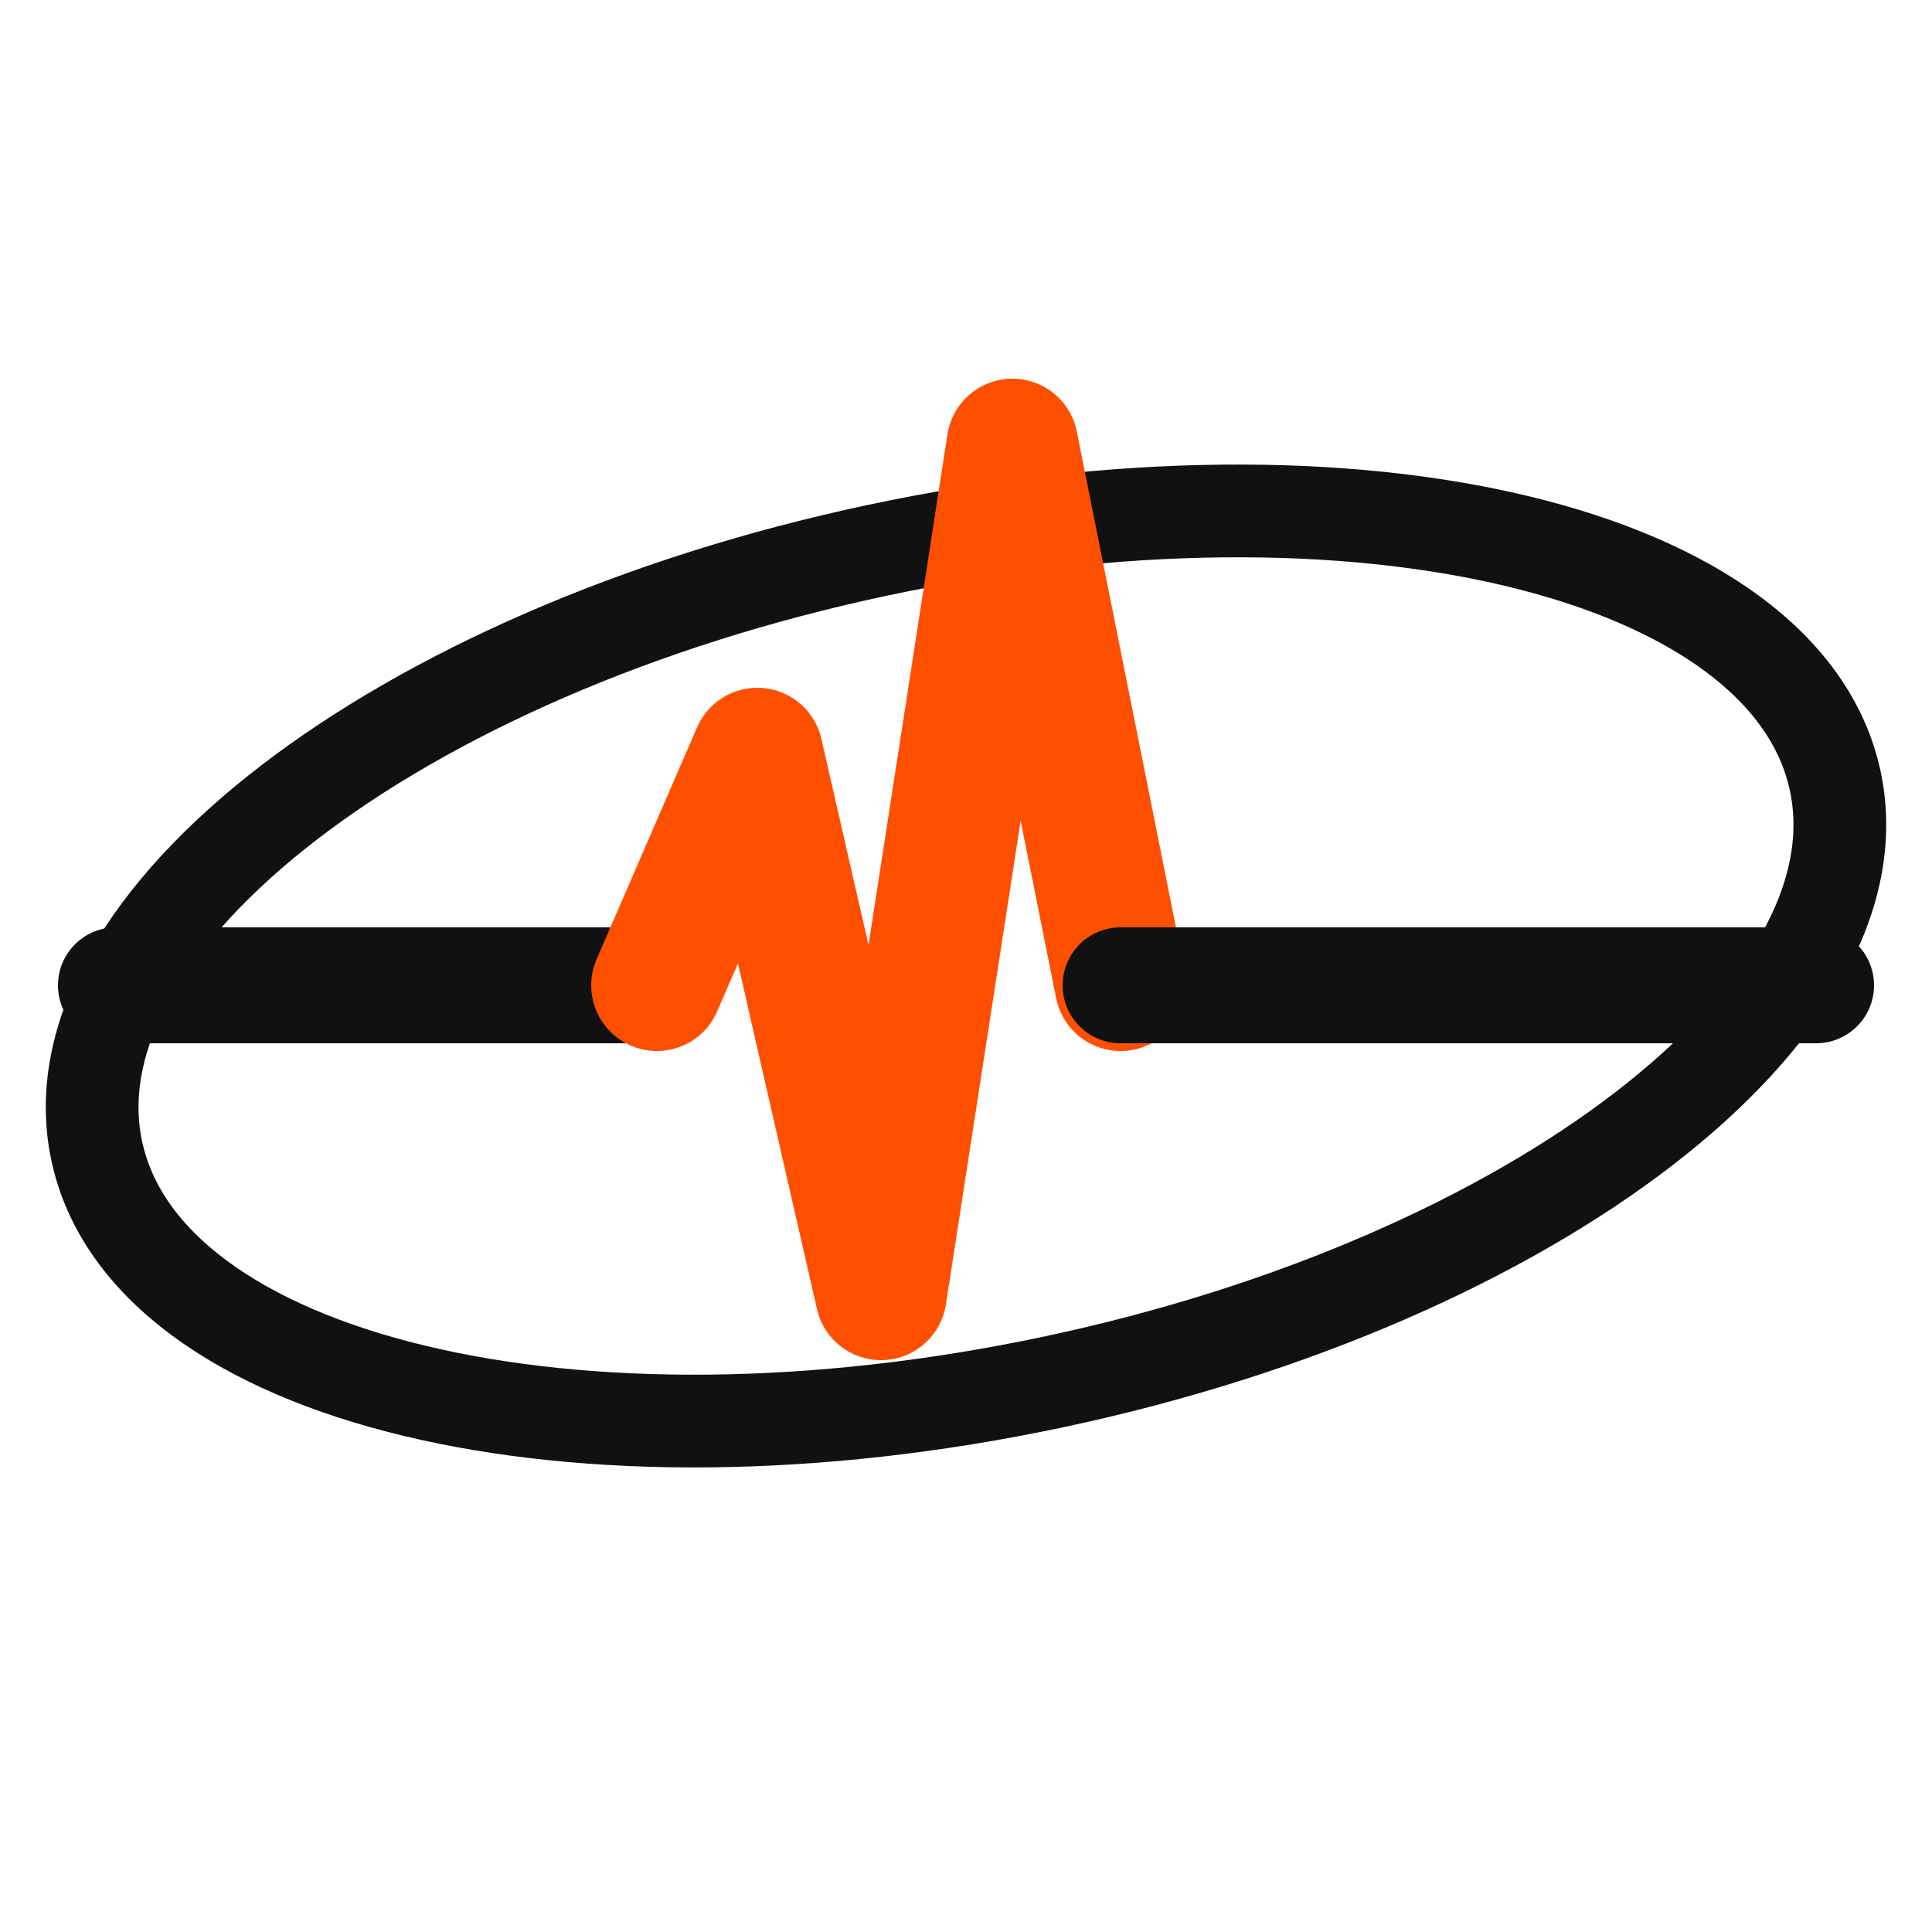
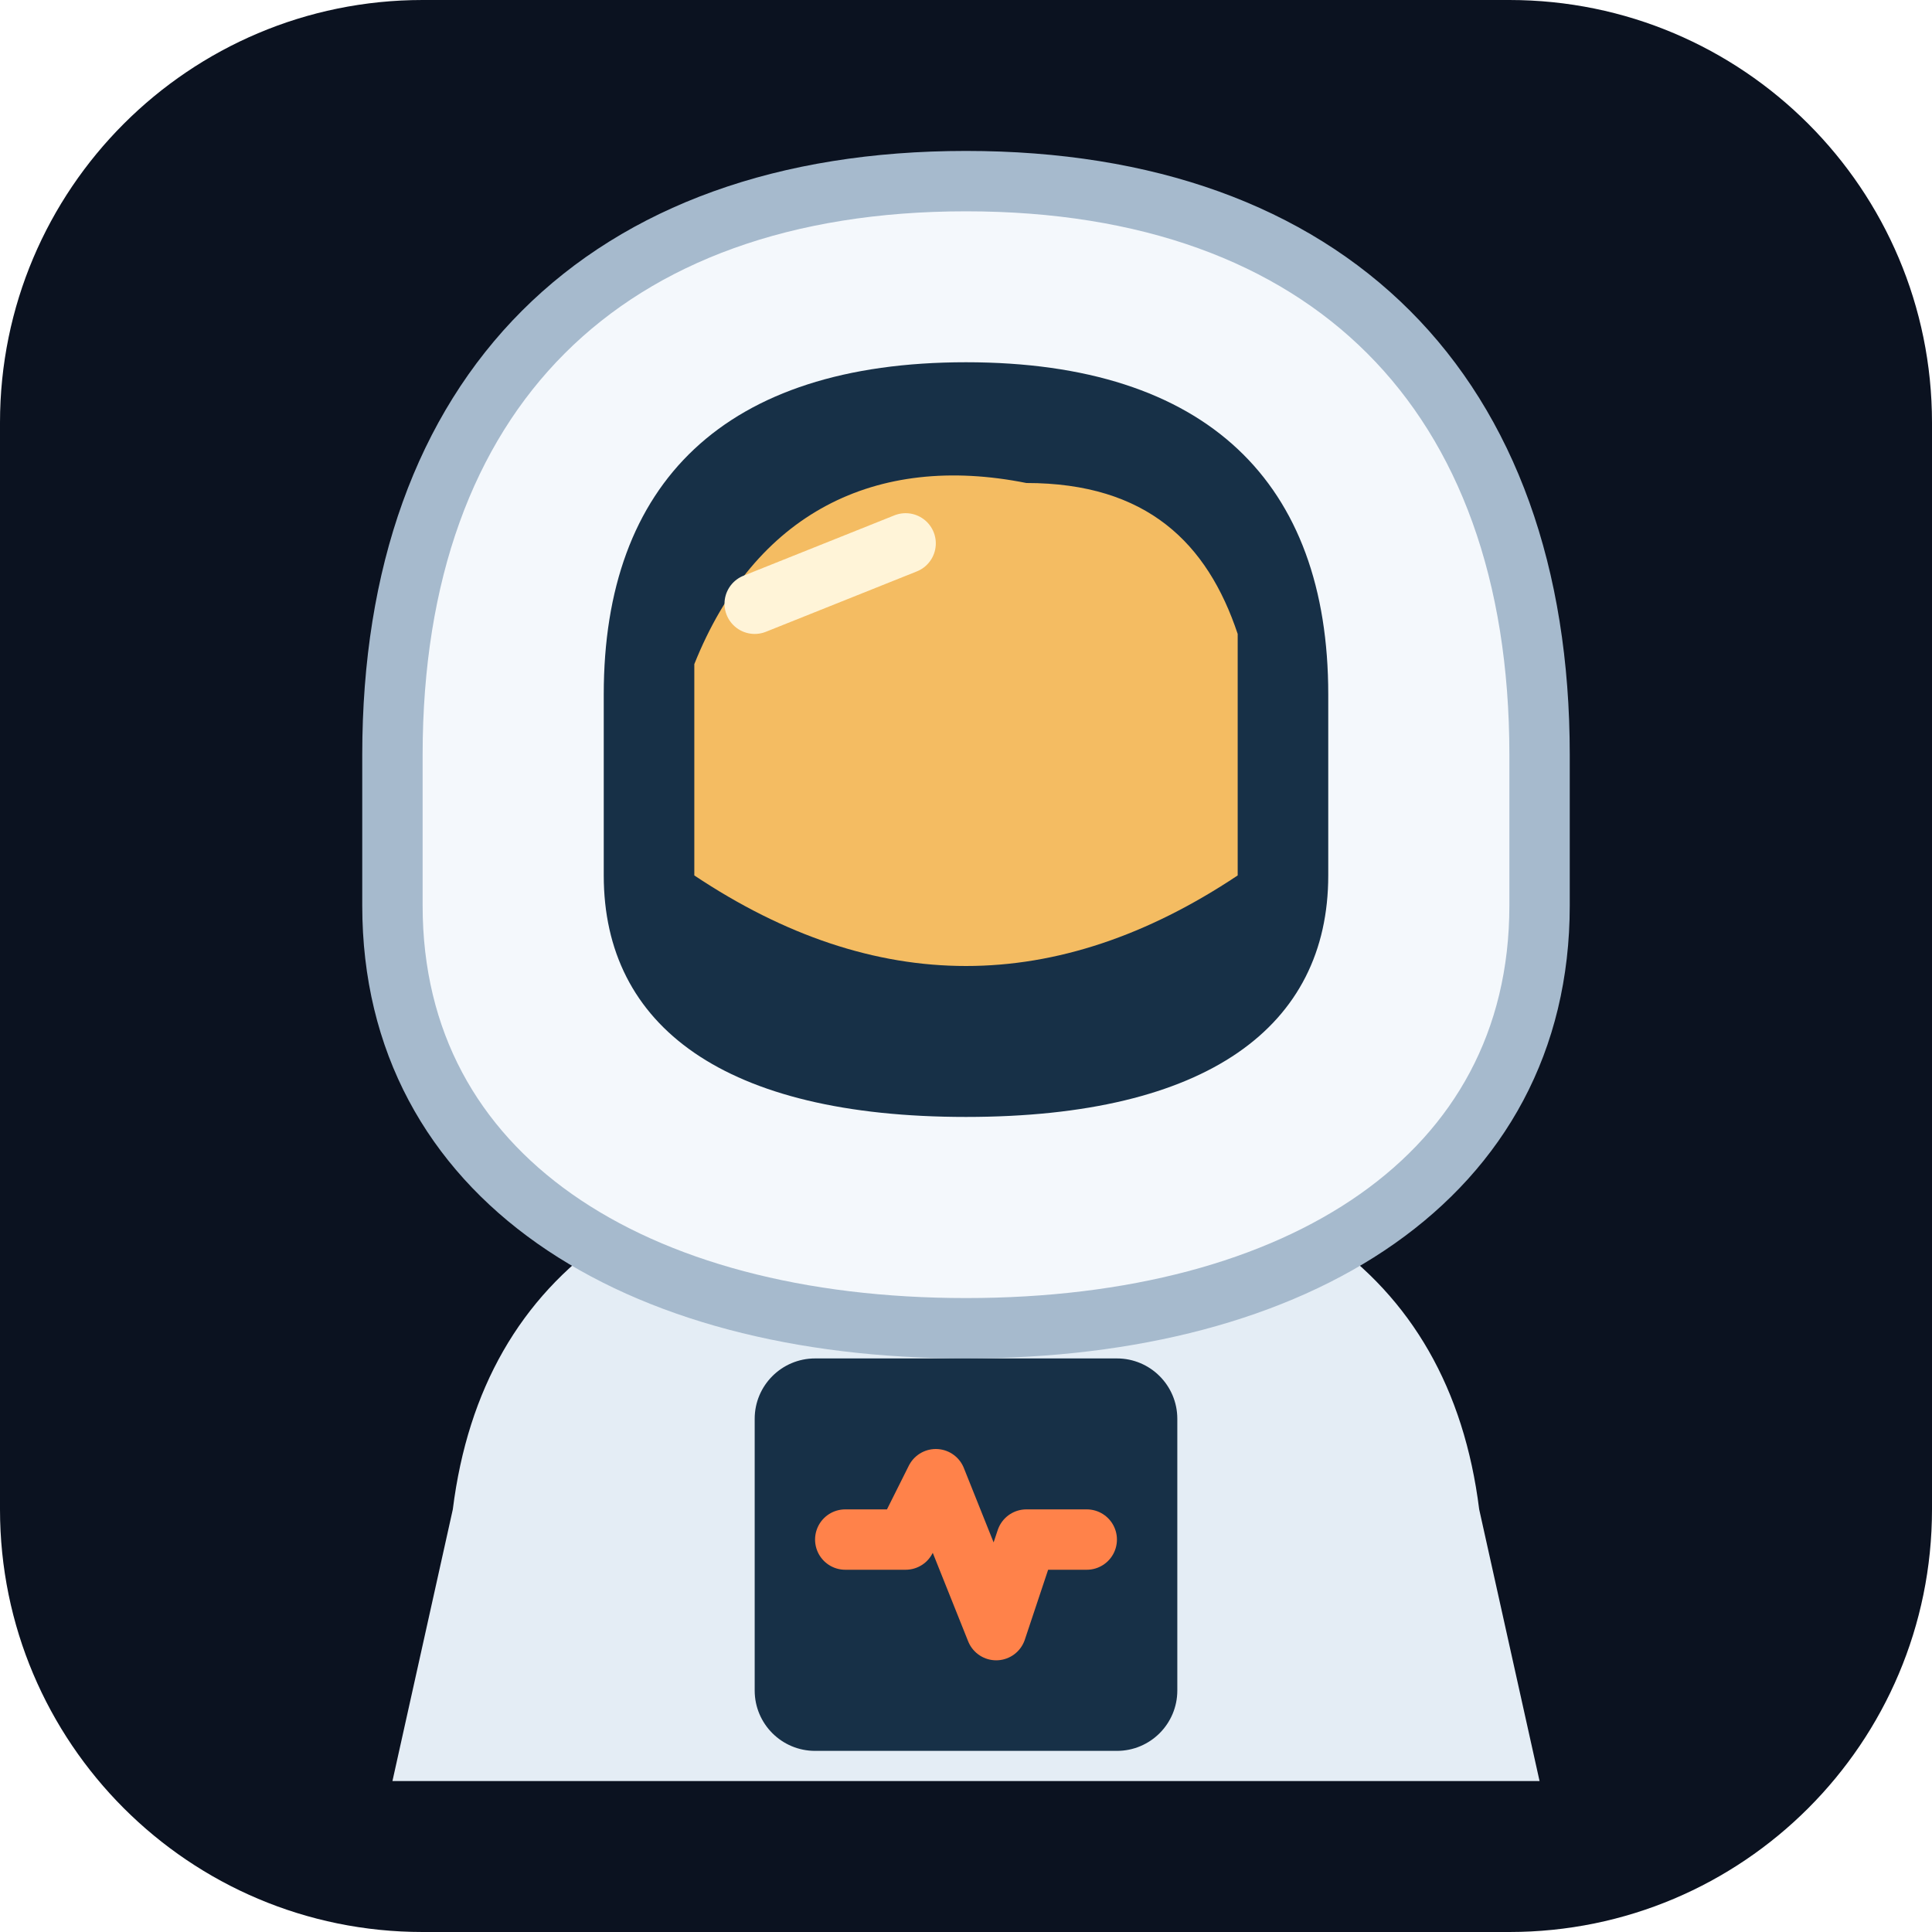
- <svg xmlns="http://www.w3.org/2000/svg" viewBox="0 0 50 50">
-   <ellipse cx="25" cy="25" rx="23" ry="11" transform="rotate(-12 25 25)" fill="none" stroke="#111111" stroke-width="2.4" />
-   <path d="M3 25.5H17" fill="none" stroke="#111111" stroke-width="3" stroke-linecap="round" />
-   <path d="M17 25.5l2.6-6 3.2 14 3.4-22 2.8 14" fill="none" stroke="#FF4F00" stroke-width="3.4" stroke-linecap="round" stroke-linejoin="round" />
-   <path d="M29 25.5H47" fill="none" stroke="#111111" stroke-width="3" stroke-linecap="round" />
+ <svg xmlns="http://www.w3.org/2000/svg" viewBox="0 0 64 64">
+   <rect width="64" height="64" rx="14" fill="#0b1220" />
+   <path d="M15 50c1-8 7-12 17-12s16 4 17 12l2 9H13l2-9Z" fill="#e4edf5" />
+   <path d="M13 25C13 13 20 6 32 6s19 7 19 19v5c0 9-8 14-19 14s-19-5-19-14v-5Z" fill="#f4f8fc" stroke="#a6bacd" stroke-width="2" />
+   <path d="M20 23c0-7 4-11 12-11s12 4 12 11v6c0 5-4 8-12 8s-12-3-12-8v-6Z" fill="#173047" />
+   <path d="M23 22c2-5 6-7 11-6 4 0 6 2 7 5v8c-6 4-12 4-18 0v-7Z" fill="#f4bc62" />
+   <path d="m25 20 5-2" stroke="#fff4d8" stroke-width="2" stroke-linecap="round" />
+   <rect x="25" y="45" width="14" height="13" rx="2" fill="#173047" />
+   <path d="M28 51h2l1-2 2 5 1-3h2" fill="none" stroke="#ff824a" stroke-width="2" stroke-linecap="round" stroke-linejoin="round" />
</svg>
